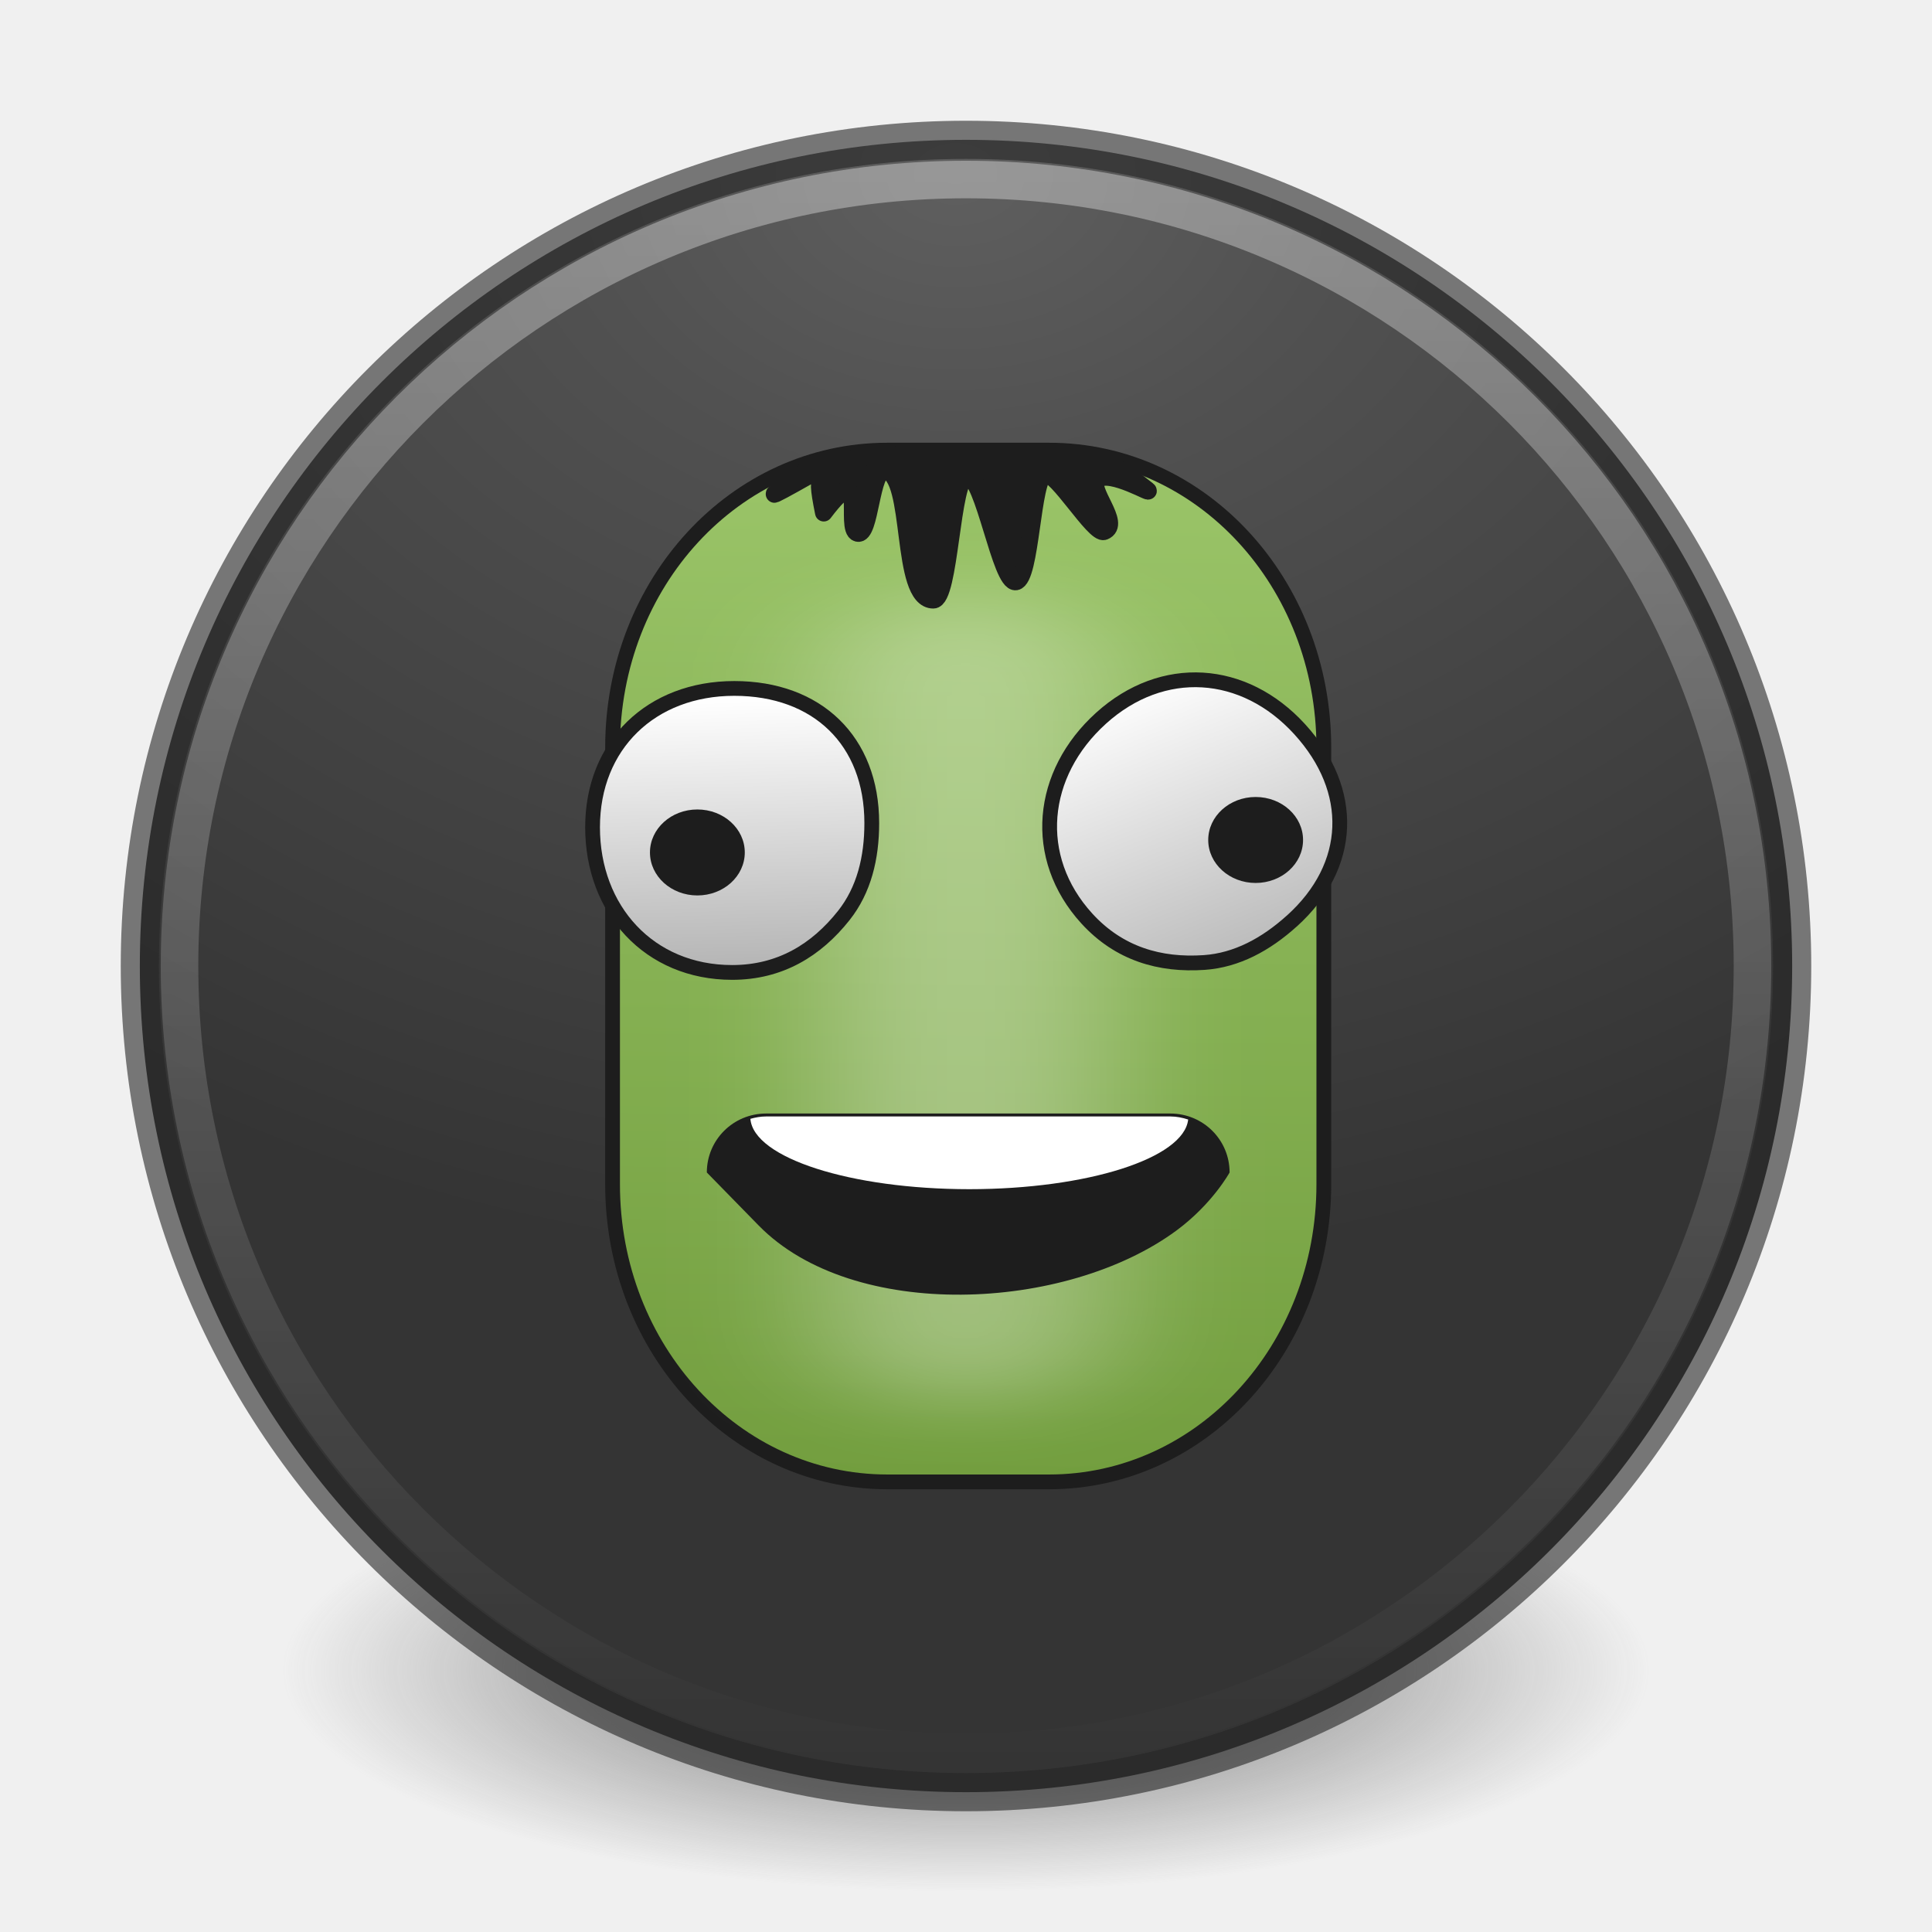
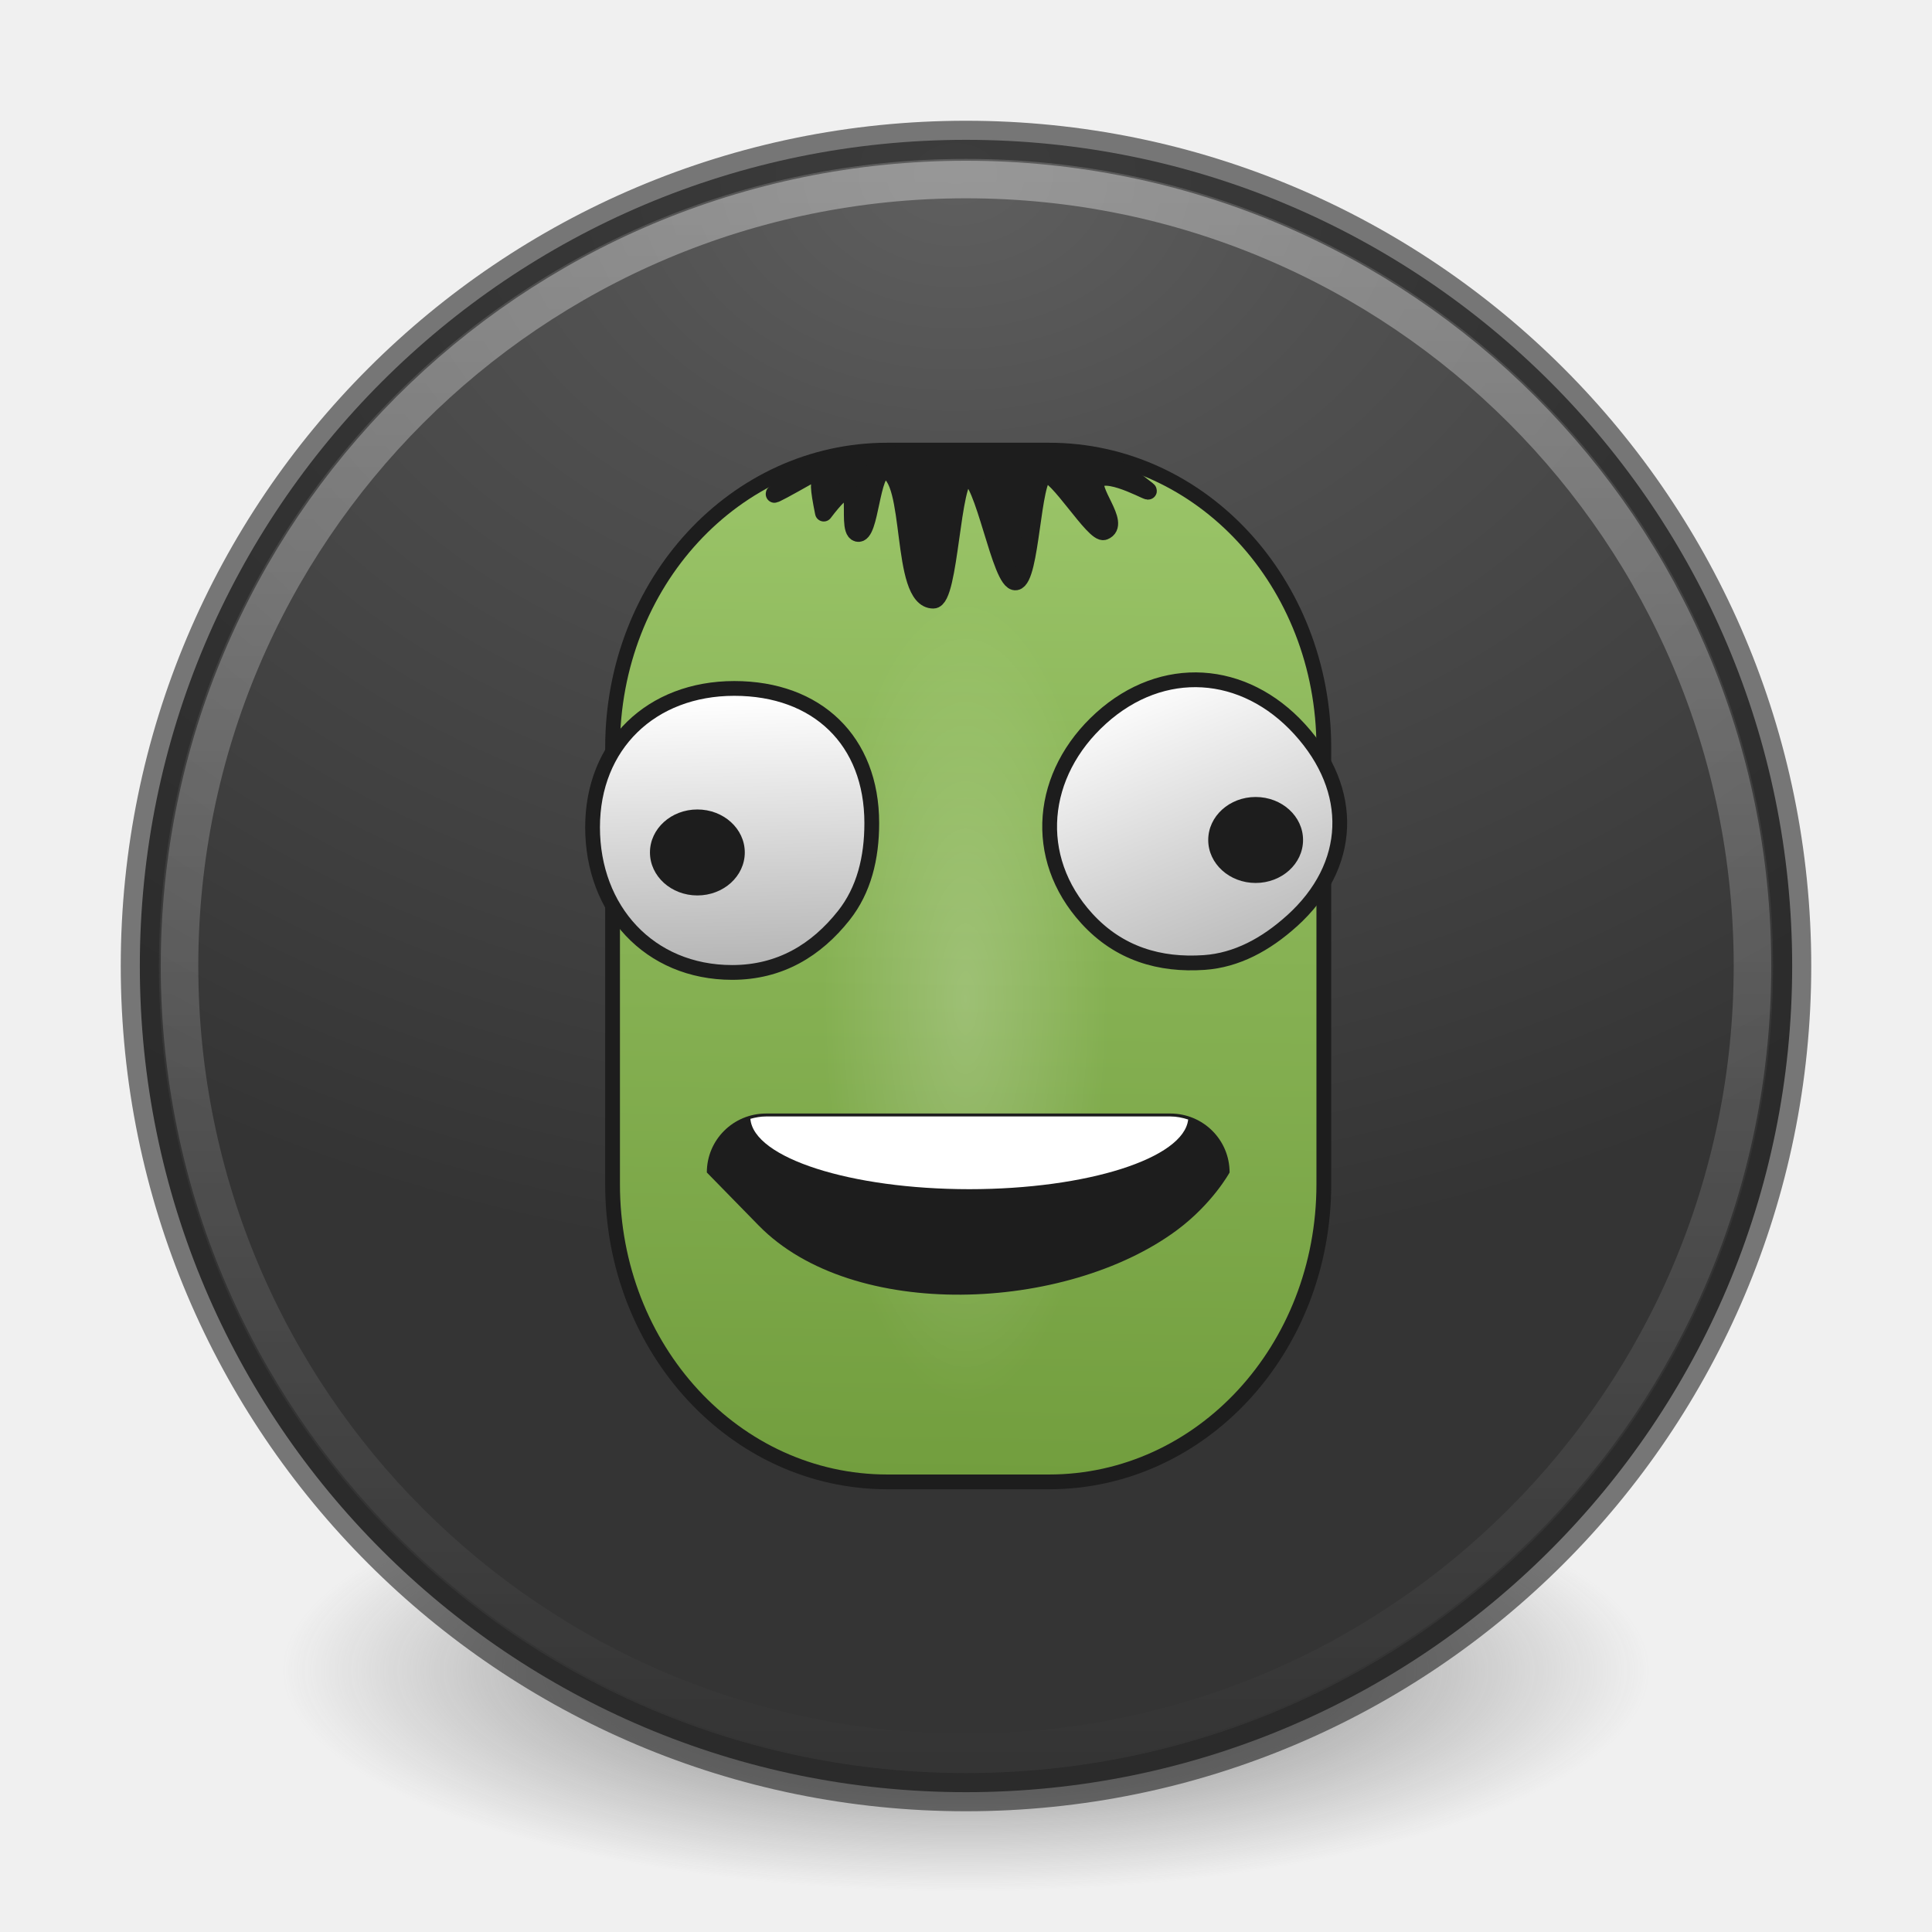
<svg xmlns="http://www.w3.org/2000/svg" xmlns:xlink="http://www.w3.org/1999/xlink" version="1.1" width="48" height="48" id="svg4951">
  <defs id="defs4953">
+     <linearGradient id="linearGradient4496">
+       <stop style="stop-color:#ffffff;stop-opacity:1;" offset="0" id="stop4498" />
+       <stop style="stop-color:#ffffff;stop-opacity:0;" offset="1" id="stop4500" />
+     </linearGradient>
    <linearGradient id="linearGradient4515">
      <stop style="stop-color:#ffffff;stop-opacity:1;" offset="0" id="stop4517" />
      <stop style="stop-color:#b3b3b3;stop-opacity:1" offset="1" id="stop4519" />
    </linearGradient>
    <linearGradient id="linearGradient4433">
      <stop style="stop-color:#9ac468;stop-opacity:1;" offset="0" id="stop4435" />
      <stop style="stop-color:#729e3e;stop-opacity:1" offset="1" id="stop4437" />
    </linearGradient>
    <linearGradient id="linearGradient4411">
      <stop id="stop4413" offset="0" style="stop-color:#ffffff;stop-opacity:1" />
      <stop id="stop4415" offset="1" style="stop-color:#ffffff;stop-opacity:0" />
    </linearGradient>
    <linearGradient x1="38.851" y1="41.608" x2="34.131" y2="37.81" id="linearGradient4761" xlink:href="#linearGradient6455-7-3" gradientUnits="userSpaceOnUse" />
    <linearGradient id="linearGradient6455-7-3">
      <stop id="stop6457-5-1" style="stop-color:#fbac9b;stop-opacity:1" offset="0" />
      <stop id="stop6459-8-9" style="stop-color:#fcfafc;stop-opacity:1" offset="1" />
    </linearGradient>
    <linearGradient x1="38.851" y1="41.608" x2="34.131" y2="37.81" id="linearGradient4763" xlink:href="#linearGradient6413-0-0" gradientUnits="userSpaceOnUse" />
    <linearGradient id="linearGradient6413-0-0">
      <stop id="stop6415-1-7" style="stop-color:#feffff;stop-opacity:1" offset="0" />
      <stop id="stop6417-4-9" style="stop-color:#fe70ca;stop-opacity:1" offset="1" />
    </linearGradient>
    <radialGradient cx="36.491" cy="39.709" r="3.159" fx="36.491" fy="39.709" id="radialGradient4765" xlink:href="#linearGradient6303-33-0-2" gradientUnits="userSpaceOnUse" />
    <linearGradient id="linearGradient6303-33-0-2">
      <stop id="stop6305-1-0-2" style="stop-color:#ffffff;stop-opacity:1" offset="0" />
      <stop id="stop6307-5-0-6" style="stop-color:#ffffff;stop-opacity:0" offset="1" />
    </linearGradient>
    <radialGradient cx="36.491" cy="39.709" r="3.159" fx="36.491" fy="39.709" id="radialGradient4767" xlink:href="#linearGradient6303-3-2-1" gradientUnits="userSpaceOnUse" />
    <linearGradient id="linearGradient6303-3-2-1">
      <stop id="stop6305-3-0-9" style="stop-color:#ffffff;stop-opacity:1" offset="0" />
      <stop id="stop6307-1-0-1" style="stop-color:#ffffff;stop-opacity:0" offset="1" />
    </linearGradient>
    <radialGradient cx="36.491" cy="39.709" r="3.159" fx="36.491" fy="39.709" id="radialGradient4769" xlink:href="#linearGradient6303-4-8" gradientUnits="userSpaceOnUse" />
    <linearGradient id="linearGradient6303-4-8">
      <stop id="stop6305-33-3" style="stop-color:#ffffff;stop-opacity:1" offset="0" />
      <stop id="stop6307-9-3" style="stop-color:#ffffff;stop-opacity:0" offset="1" />
    </linearGradient>
    <radialGradient cx="32.373" cy="31.405" r="3.857" fx="32.373" fy="31.405" id="radialGradient4771" xlink:href="#linearGradient6088-6-1-0" gradientUnits="userSpaceOnUse" gradientTransform="matrix(2.066496,0,0,2.066496,-34.52522,-33.49338)" />
    <linearGradient id="linearGradient6088-6-1-0">
      <stop id="stop6090-2-0-4" style="stop-color:#ff54d2;stop-opacity:0" offset="0" />
      <stop id="stop6257-4-6-1" style="stop-color:#ff54d2;stop-opacity:0" offset="0.324" />
      <stop id="stop6255-3-6-7" style="stop-color:#ff54d2;stop-opacity:0.252" offset="0.561" />
      <stop id="stop6092-9-6-8" style="stop-color:#ff54d2;stop-opacity:0.478" offset="1" />
    </linearGradient>
    <radialGradient cx="32.373" cy="31.405" r="3.857" fx="32.373" fy="31.405" id="radialGradient4773" xlink:href="#linearGradient6191-8-3-4" gradientUnits="userSpaceOnUse" gradientTransform="matrix(2.06765,0.5540251,-0.5348486,1.996082,-17.76561,-49.21723)" />
    <linearGradient id="linearGradient6191-8-3-4">
      <stop id="stop6193-75-7-6" style="stop-color:#ffffff;stop-opacity:0" offset="0" />
      <stop id="stop6197-3-4-1" style="stop-color:#ffffff;stop-opacity:0" offset="0.405" />
      <stop id="stop6195-7-2-5" style="stop-color:#ffffff;stop-opacity:0.478" offset="1" />
    </linearGradient>
    <radialGradient cx="32.373" cy="31.405" r="3.857" fx="32.373" fy="31.405" id="radialGradient4775" xlink:href="#linearGradient6191-7-9-4" gradientUnits="userSpaceOnUse" gradientTransform="matrix(2.06765,0.5540251,-0.5348486,1.996082,-17.76561,-49.21723)" />
    <linearGradient id="linearGradient6191-7-9-4">
      <stop id="stop6193-7-3-6" style="stop-color:#ffffff;stop-opacity:0" offset="0" />
      <stop id="stop6197-2-2-0" style="stop-color:#ffffff;stop-opacity:0" offset="0.405" />
      <stop id="stop6195-2-1-9" style="stop-color:#ffffff;stop-opacity:0.478" offset="1" />
    </linearGradient>
    <radialGradient cx="32.373" cy="31.405" r="3.857" fx="32.373" fy="31.405" id="radialGradient4777" xlink:href="#linearGradient6191-9-9" gradientUnits="userSpaceOnUse" gradientTransform="matrix(2.06765,0.5540251,-0.5348486,1.996082,-17.76561,-49.21723)" />
    <linearGradient id="linearGradient6191-9-9">
      <stop id="stop6193-8-1" style="stop-color:#ffffff;stop-opacity:0" offset="0" />
      <stop id="stop6197-8-8" style="stop-color:#ffffff;stop-opacity:0" offset="0.405" />
      <stop id="stop6195-9-3" style="stop-color:#ffffff;stop-opacity:0.478" offset="1" />
    </linearGradient>
    <linearGradient x1="68.313" y1="52.925" x2="68.313" y2="65.922" id="linearGradient4730" xlink:href="#linearGradient3990-3-1-7" gradientUnits="userSpaceOnUse" gradientTransform="matrix(0.115348,0,0,0.0865106,16.28139,17.44497)" />
    <linearGradient id="linearGradient3990-3-1-7">
      <stop id="stop3992-0-0-1" style="stop-color:#ffffff;stop-opacity:1" offset="0" />
      <stop id="stop3994-2-1-8" style="stop-color:#ffffff;stop-opacity:0" offset="1" />
    </linearGradient>
    <linearGradient x1="92.696" y1="16.555" x2="92.696" y2="48.984" id="linearGradient4779" xlink:href="#linearGradient4316-4-6-6-4" gradientUnits="userSpaceOnUse" />
    <linearGradient id="linearGradient4316-4-6-6-4">
      <stop id="stop4318-4-4-6-5" style="stop-color:#ffffff;stop-opacity:1" offset="0" />
      <stop id="stop4320-2-2-6-59" style="stop-color:#ffffff;stop-opacity:0.235" offset="0.338" />
      <stop id="stop4322-4-5-5-0" style="stop-color:#ffffff;stop-opacity:0.157" offset="0.62" />
      <stop id="stop4324-4-1-5-5" style="stop-color:#ffffff;stop-opacity:0.392" offset="1" />
    </linearGradient>
    <radialGradient cx="32.373" cy="31.405" r="3.857" fx="32.373" fy="31.405" id="radialGradient4781" xlink:href="#linearGradient6088-74-4" gradientUnits="userSpaceOnUse" gradientTransform="matrix(2.066496,0,0,2.066496,-34.52522,-33.49338)" />
    <linearGradient id="linearGradient6088-74-4">
      <stop id="stop6090-5-66" style="stop-color:#ff54d2;stop-opacity:0" offset="0" />
      <stop id="stop6257-5-4" style="stop-color:#f62b68;stop-opacity:1" offset="0.324" />
      <stop id="stop6255-6-7" style="stop-color:#ff0105;stop-opacity:1" offset="0.561" />
      <stop id="stop6092-0-22" style="stop-color:#ff54d2;stop-opacity:0.478" offset="1" />
    </linearGradient>
    <linearGradient x1="92.696" y1="16.555" x2="92.696" y2="48.984" id="linearGradient4783" xlink:href="#linearGradient4316-4-0-7" gradientUnits="userSpaceOnUse" />
    <linearGradient id="linearGradient4316-4-0-7">
      <stop id="stop4318-4-5-3" style="stop-color:#ffffff;stop-opacity:1" offset="0" />
      <stop id="stop4320-2-9-4" style="stop-color:#ffffff;stop-opacity:0.235" offset="0.338" />
      <stop id="stop4322-4-1-3" style="stop-color:#ffffff;stop-opacity:0.157" offset="0.62" />
      <stop id="stop4324-4-8-66" style="stop-color:#ffffff;stop-opacity:0.392" offset="1" />
    </linearGradient>
    <radialGradient cx="95.838" cy="95.388" r="9.498" fx="95.838" fy="95.388" id="radialGradient4738" xlink:href="#linearGradient4278-3-5" gradientUnits="userSpaceOnUse" gradientTransform="matrix(0.4050452,-6.0397343e-8,5.6748136e-8,0.3805688,-14.88168,-12.45115)" />
    <linearGradient id="linearGradient4278-3-5">
      <stop id="stop4280-6-90" style="stop-color:#000000;stop-opacity:0" offset="0" />
      <stop id="stop4286-1-9" style="stop-color:#000000;stop-opacity:0" offset="0.5" />
      <stop id="stop4282-24-4" style="stop-color:#000000;stop-opacity:1" offset="1" />
    </linearGradient>
    <radialGradient cx="23.896" cy="3.99" r="20.397" id="radialGradient4741" xlink:href="#linearGradient2867-449-88-871-390-598-476-591-434-148-57-177-691-4-22" gradientUnits="userSpaceOnUse" gradientTransform="matrix(0,0.4103878,-0.5417072,0,26.16143,10.43124)" />
    <linearGradient id="linearGradient2867-449-88-871-390-598-476-591-434-148-57-177-691-4-22">
      <stop id="stop7191-4-6" style="stop-color:#612f91;stop-opacity:1" offset="0" />
      <stop id="stop7197-2-8" style="stop-color:#1a4aa2;stop-opacity:1" offset="1" />
    </linearGradient>
    <linearGradient x1="7.078" y1="3.082" x2="7.078" y2="45.369" id="linearGradient4743" xlink:href="#linearGradient3087-408-5-3" gradientUnits="userSpaceOnUse" gradientTransform="matrix(0.1719517,0,0,0.1719509,19.87316,19.87306)" />
    <linearGradient x1="7.078" y1="3.082" x2="7.078" y2="45.369" id="linearGradient3087-408-5-3" gradientUnits="userSpaceOnUse" gradientTransform="matrix(0.2211072,0,0,0.2211073,6.693426,6.693263)">
      <stop id="stop7201-5-71" style="stop-color:#170418;stop-opacity:1" offset="0" />
      <stop id="stop7203-2-8" style="stop-color:#50386b;stop-opacity:1" offset="1" />
    </linearGradient>
    <radialGradient cx="32" cy="21.239" r="10.498" fx="32" fy="21.239" id="radialGradient4748" xlink:href="#linearGradient6042-1-7" gradientUnits="userSpaceOnUse" gradientTransform="matrix(0,1.437051,-3.310316,0,94.30873,-29.6732)" />
    <linearGradient id="linearGradient6042-1-7">
      <stop id="stop6044-9-6" style="stop-color:#07132d;stop-opacity:1" offset="0" />
      <stop id="stop6046-9-5" style="stop-color:#425479;stop-opacity:1" offset="1" />
    </linearGradient>
    <radialGradient cx="91.35" cy="16.448" r="15.639" fx="91.35" fy="16.448" id="radialGradient4785" xlink:href="#linearGradient4507-6-5" gradientUnits="userSpaceOnUse" gradientTransform="matrix(0,1.9804,-1.9804,0,123.9231,-164.4618)" />
    <linearGradient id="linearGradient4507-6-5">
      <stop id="stop4509-3-8" style="stop-color:#2d3955;stop-opacity:1" offset="0" />
      <stop id="stop5959-4-45" style="stop-color:#2b3853;stop-opacity:1" offset="0.725" />
      <stop id="stop5961-1-7" style="stop-color:#192640;stop-opacity:1" offset="0.75" />
      <stop id="stop4511-1-0" style="stop-color:#08142e;stop-opacity:1" offset="1" />
    </linearGradient>
    <linearGradient x1="92.696" y1="16.555" x2="92.696" y2="48.984" id="linearGradient4787" xlink:href="#linearGradient4316-5-3" gradientUnits="userSpaceOnUse" />
    <linearGradient id="linearGradient4316-5-3">
      <stop id="stop4318-1-6" style="stop-color:#ffffff;stop-opacity:1" offset="0" />
      <stop id="stop4320-9-8" style="stop-color:#ffffff;stop-opacity:0.235" offset="0.338" />
      <stop id="stop4322-42-31" style="stop-color:#ffffff;stop-opacity:0.157" offset="0.62" />
      <stop id="stop4324-9-9" style="stop-color:#ffffff;stop-opacity:0.392" offset="1" />
    </linearGradient>
    <linearGradient x1="91.566" y1="16.543" x2="91.566" y2="48.631" id="linearGradient4789" xlink:href="#linearGradient4220-7-2" gradientUnits="userSpaceOnUse" />
    <linearGradient id="linearGradient4220-7-2">
      <stop id="stop4222-7-5" style="stop-color:#7a8498;stop-opacity:1" offset="0" />
      <stop id="stop4224-0-5" style="stop-color:#34405c;stop-opacity:1" offset="1" />
    </linearGradient>
    <linearGradient x1="51.2" y1="8.114" x2="51.2" y2="56.115" id="linearGradient4756" xlink:href="#linearGradient4164-9" gradientUnits="userSpaceOnUse" gradientTransform="matrix(0.6666598,0,0,0.6666567,-10.20933,2.667225)" />
    <linearGradient id="linearGradient4164-9">
      <stop id="stop4166-3" style="stop-color:#b6b6b6;stop-opacity:1" offset="0" />
      <stop id="stop4216-6" style="stop-color:#a4a4a4;stop-opacity:1" offset="0.331" />
      <stop id="stop4168-0" style="stop-color:#c5c5c5;stop-opacity:1" offset="1" />
    </linearGradient>
    <linearGradient x1="71.204" y1="15.369" x2="71.204" y2="40.496" id="linearGradient3177" xlink:href="#linearGradient4806-2" gradientUnits="userSpaceOnUse" gradientTransform="matrix(1.616981,0,0,1.616981,-92.70737,-21.06024)" />
    <linearGradient id="linearGradient4806-2">
      <stop id="stop4808-4" style="stop-color:#ffffff;stop-opacity:1" offset="0" />
      <stop id="stop4810-0" style="stop-color:#ffffff;stop-opacity:0.235" offset="0.424" />
      <stop id="stop4812-8" style="stop-color:#ffffff;stop-opacity:0.157" offset="0.821" />
      <stop id="stop4814-0" style="stop-color:#ffffff;stop-opacity:0.392" offset="1" />
    </linearGradient>
    <radialGradient cx="23.896" cy="3.99" r="20.397" fx="23.896" fy="3.99" id="radialGradient4201" xlink:href="#radialGradient3093-0-3-6-6" gradientUnits="userSpaceOnUse" gradientTransform="matrix(0,2.888522,-3.812798,0,39.21344,-65.9495)" />
    <radialGradient cx="23.896" cy="3.99" r="20.397" id="radialGradient3093-0-3-6-6" gradientUnits="userSpaceOnUse" gradientTransform="matrix(0,1.231648,-1.625754,0,18.48697,-28.72198)">
      <stop id="stop3244-9-33-7-0-9" style="stop-color:#ffffff;stop-opacity:1" offset="0" />
      <stop id="stop3246-3-5-0-8-5" style="stop-color:#dddddd;stop-opacity:1" offset="0.262" />
      <stop id="stop3248-1-7-8-8-1" style="stop-color:#abacae;stop-opacity:1" offset="0.661" />
      <stop id="stop3250-9-3-0-5-1" style="stop-color:#89898b;stop-opacity:1" offset="1" />
    </radialGradient>
    <linearGradient id="linearGradient3820-7-2-1">
      <stop id="stop3822-2-6-3" style="stop-color:#3d3d3d;stop-opacity:1" offset="0" />
      <stop id="stop3864-8-7-7" style="stop-color:#686868;stop-opacity:0.498" offset="0.5" />
      <stop id="stop3824-1-2-5" style="stop-color:#686868;stop-opacity:0" offset="1" />
    </linearGradient>
    <radialGradient cx="99.157" cy="186.171" r="62.769" fx="99.157" fy="186.171" id="radialGradient4949" xlink:href="#linearGradient3820-7-2-1" gradientUnits="userSpaceOnUse" gradientTransform="matrix(0.2708338,0,0,0.08762273,-2.85507,25.18723)" />
    <linearGradient id="linearGradient8838">
      <stop offset="0" style="stop-color:#000000;stop-opacity:1" id="stop8840" />
      <stop offset="1" style="stop-color:#000000;stop-opacity:0" id="stop8842" />
    </linearGradient>
    <linearGradient id="linearGradient4422">
      <stop id="stop4424" style="stop-color:#e4e4e4;stop-opacity:1;" offset="0" />
      <stop id="stop4426" style="stop-color:#d2d2d3;stop-opacity:1;" offset="0.372" />
      <stop id="stop4428" style="stop-color:#ababac;stop-opacity:1;" offset="0.81" />
      <stop id="stop4430" style="stop-color:#888889;stop-opacity:1;" offset="1" />
    </linearGradient>
    <linearGradient id="linearGradient5873">
      <stop style="stop-color:#8b8b8b;stop-opacity:1;" offset="0" id="stop5875" />
      <stop style="stop-color:#c0c0c0;stop-opacity:1;" offset="1" id="stop5877" />
    </linearGradient>
    <linearGradient id="linearGradient3162">
      <stop style="stop-color:#f9f9f9;stop-opacity:1;" offset="0" id="stop3164" />
      <stop style="stop-color:#d4d4d4;stop-opacity:1" offset="1" id="stop3166" />
    </linearGradient>
    <linearGradient id="linearGradient4436">
      <stop style="stop-color:#efefef;stop-opacity:1;" offset="0" id="stop4438" />
      <stop style="stop-color:#ffffff;stop-opacity:1;" offset="1" id="stop4440" />
    </linearGradient>
    <linearGradient id="linearGradient4965">
      <stop id="stop4967" offset="0" style="stop-color:#000000;stop-opacity:1;" />
      <stop id="stop4969" offset="1" style="stop-color:#000000;stop-opacity:0" />
    </linearGradient>
    <linearGradient xlink:href="#linearGradient4644-104-3-3-6-2-3-4" id="linearGradient10060" gradientUnits="userSpaceOnUse" gradientTransform="matrix(1.333333,0,0,1.105263,-8.000001,-2.526316)" x1="24.25" y1="29.5" x2="24.25" y2="18.455" />
    <linearGradient id="linearGradient4644-104-3-3-6-2-3-4">
      <stop offset="0" style="stop-color:#ff4035;stop-opacity:1;" id="stop5237-6-5-1-7-5-2" />
      <stop offset="1" style="stop-color:#dc311a;stop-opacity:1;" id="stop5239-4-6-4-8-4-8" />
    </linearGradient>
    <radialGradient xlink:href="#linearGradient3820-7-2-1" id="radialGradient3302" gradientUnits="userSpaceOnUse" gradientTransform="matrix(0.2708338,0,0,0.08762273,-2.85507,25.18723)" cx="99.157" cy="186.171" fx="99.157" fy="186.171" r="62.769" />
    <radialGradient xlink:href="#linearGradient4422" id="radialGradient3392" gradientUnits="userSpaceOnUse" gradientTransform="matrix(0,2.498835,-2.643469,-6.8014435e-8,104.0995,-11.24882)" cx="5.322" cy="8.45" fx="5.322" fy="8.45" r="20" />
    <linearGradient xlink:href="#linearGradient5873" id="linearGradient3394" gradientUnits="userSpaceOnUse" gradientTransform="translate(57.76271,0.9316457)" x1="23.75" y1="44.25" x2="24" y2="1.117" />
    <radialGradient xlink:href="#linearGradient3162" id="radialGradient3396" gradientUnits="userSpaceOnUse" gradientTransform="matrix(9.7678889e-8,2,-2.733333,1.3349447e-7,67.82222,-34.33334)" cx="25" cy="15.667" fx="25" fy="15.667" r="10" />
    <linearGradient xlink:href="#linearGradient4436" id="linearGradient3398" gradientUnits="userSpaceOnUse" x1="24.777" y1="24.616" x2="24.777" y2="31.493" />
    <linearGradient xlink:href="#linearGradient4965" id="linearGradient3400" gradientUnits="userSpaceOnUse" x1="24.777" y1="18.226" x2="24.777" y2="22.311" />
    <linearGradient xlink:href="#linearGradient4644-104-3-3-6-2-3-4" id="linearGradient3402" gradientUnits="userSpaceOnUse" gradientTransform="matrix(1.333333,0,0,1.105263,49.76271,-1.59467)" x1="24.25" y1="29.5" x2="24.25" y2="18.455" />
    <linearGradient id="linearGradient3765">
      <stop style="stop-color:#ffffff;stop-opacity:1;" offset="0" id="stop3767" />
      <stop style="stop-color:#e4e4e4;stop-opacity:1;" offset="1" id="stop3769" />
    </linearGradient>
    <linearGradient id="linearGradient3775">
      <stop style="stop-color:#ffffff;stop-opacity:0.588;" offset="0" id="stop3777" />
      <stop style="stop-color:#ffffff;stop-opacity:1;" offset="1" id="stop3779" />
    </linearGradient>
    <linearGradient id="linearGradient3772-6">
      <stop id="stop3774-6" style="stop-color:#b4b4b4;stop-opacity:1" offset="0" />
      <stop id="stop3776-4" style="stop-color:#969696;stop-opacity:1" offset="1" />
    </linearGradient>
    <linearGradient xlink:href="#linearGradient3768-2" id="linearGradient3963" gradientUnits="userSpaceOnUse" x1="20.118" y1="-202.21" x2="461.992" y2="-202.21" />
    <linearGradient id="linearGradient3768-2">
      <stop style="stop-color:#5587a3;stop-opacity:1;" offset="0" id="stop3770-4" />
      <stop style="stop-color:#457d8f;stop-opacity:1;" offset="1" id="stop3772-8" />
    </linearGradient>
    <linearGradient xlink:href="#linearGradient3768-2" id="linearGradient3954" gradientUnits="userSpaceOnUse" x1="20.118" y1="-202.21" x2="32.587" y2="-123.509" />
    <linearGradient id="linearGradient3180">
      <stop style="stop-color:#5587a3;stop-opacity:1;" offset="0" id="stop3182" />
      <stop style="stop-color:#457d8f;stop-opacity:1;" offset="1" id="stop3184" />
    </linearGradient>
    <linearGradient xlink:href="#linearGradient3768-2" id="linearGradient3956" gradientUnits="userSpaceOnUse" x1="20.118" y1="-202.21" x2="32.587" y2="-123.509" />
    <linearGradient id="linearGradient3187">
      <stop style="stop-color:#5587a3;stop-opacity:1;" offset="0" id="stop3189" />
      <stop style="stop-color:#457d8f;stop-opacity:1;" offset="1" id="stop3191" />
    </linearGradient>
    <linearGradient xlink:href="#linearGradient3768-2" id="linearGradient3958" gradientUnits="userSpaceOnUse" x1="20.118" y1="-202.21" x2="32.587" y2="-123.509" />
    <linearGradient id="linearGradient3194">
      <stop style="stop-color:#5587a3;stop-opacity:1;" offset="0" id="stop3196" />
      <stop style="stop-color:#457d8f;stop-opacity:1;" offset="1" id="stop3198" />
    </linearGradient>
    <linearGradient xlink:href="#linearGradient3768-2" id="linearGradient3961" gradientUnits="userSpaceOnUse" x1="20.118" y1="-202.21" x2="32.587" y2="-123.509" />
    <linearGradient id="linearGradient3201">
      <stop style="stop-color:#5587a3;stop-opacity:1;" offset="0" id="stop3203" />
      <stop style="stop-color:#457d8f;stop-opacity:1;" offset="1" id="stop3205" />
    </linearGradient>
    <linearGradient xlink:href="#linearGradient3800-7-2" id="linearGradient3973" gradientUnits="userSpaceOnUse" spreadMethod="pad" x1="457.974" y1="-51.711" x2="442.495" y2="-202.21" />
    <linearGradient id="linearGradient3800-7-2">
      <stop style="stop-color:#5ca2b8;stop-opacity:1;" offset="0" id="stop3802-4-8" />
      <stop style="stop-color:#5ca2b8;stop-opacity:1;" offset="1" id="stop3804-0-6" />
    </linearGradient>
    <linearGradient xlink:href="#linearGradient3800-7-2" id="linearGradient3965" gradientUnits="userSpaceOnUse" gradientTransform="translate(-3.633356,-1.817516)" spreadMethod="pad" x1="396.35" y1="-224.899" x2="378.807" y2="-368.205" />
    <linearGradient id="linearGradient3212">
      <stop style="stop-color:#5ca2b8;stop-opacity:1;" offset="0" id="stop3214" />
      <stop style="stop-color:#5ca2b8;stop-opacity:1;" offset="1" id="stop3216" />
    </linearGradient>
    <linearGradient xlink:href="#linearGradient3800-7-2" id="linearGradient3967" gradientUnits="userSpaceOnUse" gradientTransform="translate(-3.633356,-1.817516)" spreadMethod="pad" x1="450.108" y1="-143.304" x2="433.412" y2="-242.455" />
    <linearGradient id="linearGradient3219">
      <stop style="stop-color:#5ca2b8;stop-opacity:1;" offset="0" id="stop3221" />
      <stop style="stop-color:#5ca2b8;stop-opacity:1;" offset="1" id="stop3223" />
    </linearGradient>
    <linearGradient xlink:href="#linearGradient3800-7-2" id="linearGradient3969" gradientUnits="userSpaceOnUse" gradientTransform="translate(-3.633356,-1.817516)" spreadMethod="pad" x1="489.506" y1="-113.46" x2="442.495" y2="-202.21" />
    <linearGradient id="linearGradient3226">
      <stop style="stop-color:#5ca2b8;stop-opacity:1;" offset="0" id="stop3228" />
      <stop style="stop-color:#5ca2b8;stop-opacity:1;" offset="1" id="stop3230" />
    </linearGradient>
    <linearGradient xlink:href="#linearGradient3800-7-2" id="linearGradient3971" gradientUnits="userSpaceOnUse" gradientTransform="translate(-3.633356,-1.817516)" spreadMethod="pad" x1="446.692" y1="-139.795" x2="425.416" y2="-267.901" />
    <linearGradient id="linearGradient3233">
      <stop style="stop-color:#5ca2b8;stop-opacity:1;" offset="0" id="stop3235" />
      <stop style="stop-color:#5ca2b8;stop-opacity:1;" offset="1" id="stop3237" />
    </linearGradient>
    <radialGradient xlink:href="#linearGradient3765" id="radialGradient3280" gradientUnits="userSpaceOnUse" gradientTransform="matrix(-1.792248,4.7450628e-8,-3.529013e-8,-1.332937,41.58142,-41.24831)" cx="14.892" cy="-17.681" fx="14.892" fy="-17.681" r="25.571" />
    <linearGradient xlink:href="#linearGradient3775" id="linearGradient3282" gradientUnits="userSpaceOnUse" x1="15.124" y1="-18.801" x2="15.124" y2="32.568" />
    <linearGradient xlink:href="#linearGradient3772-6" id="linearGradient3293" gradientUnits="userSpaceOnUse" gradientTransform="matrix(1.410256,0,0,1.410256,1.405041,-4.539906)" x1="27.096" y1="10.881" x2="27.096" y2="39.151" />
    <linearGradient xlink:href="#linearGradient3768-2" id="linearGradient4084" gradientUnits="userSpaceOnUse" x1="20.118" y1="-202.21" x2="461.992" y2="-202.21" />
    <linearGradient xlink:href="#linearGradient3800-7-2" id="linearGradient4086" gradientUnits="userSpaceOnUse" spreadMethod="pad" x1="457.974" y1="-51.711" x2="442.495" y2="-202.21" />
    <linearGradient xlink:href="#linearGradient3768-2" id="linearGradient4130" gradientUnits="userSpaceOnUse" x1="20.118" y1="-202.21" x2="32.587" y2="-123.509" />
    <linearGradient xlink:href="#linearGradient3768-2" id="linearGradient4132" gradientUnits="userSpaceOnUse" x1="20.118" y1="-202.21" x2="32.587" y2="-123.509" />
    <linearGradient xlink:href="#linearGradient3768-2" id="linearGradient4134" gradientUnits="userSpaceOnUse" x1="20.118" y1="-202.21" x2="32.587" y2="-123.509" />
    <linearGradient xlink:href="#linearGradient3768-2" id="linearGradient4136" gradientUnits="userSpaceOnUse" x1="20.118" y1="-202.21" x2="32.587" y2="-123.509" />
    <linearGradient xlink:href="#linearGradient3768-2" id="linearGradient4138" gradientUnits="userSpaceOnUse" x1="20.118" y1="-202.21" x2="461.992" y2="-202.21" />
    <linearGradient xlink:href="#linearGradient3800-7-2" id="linearGradient4140" gradientUnits="userSpaceOnUse" gradientTransform="translate(-3.633356,-1.817516)" spreadMethod="pad" x1="396.35" y1="-224.899" x2="378.807" y2="-368.205" />
    <linearGradient xlink:href="#linearGradient3800-7-2" id="linearGradient4142" gradientUnits="userSpaceOnUse" gradientTransform="translate(-3.633356,-1.817516)" spreadMethod="pad" x1="450.108" y1="-143.304" x2="433.412" y2="-242.455" />
    <linearGradient xlink:href="#linearGradient3800-7-2" id="linearGradient4144" gradientUnits="userSpaceOnUse" gradientTransform="translate(-3.633356,-1.817516)" spreadMethod="pad" x1="489.506" y1="-113.46" x2="442.495" y2="-202.21" />
    <linearGradient xlink:href="#linearGradient3800-7-2" id="linearGradient4146" gradientUnits="userSpaceOnUse" gradientTransform="translate(-3.633356,-1.817516)" spreadMethod="pad" x1="446.692" y1="-139.795" x2="425.416" y2="-267.901" />
    <linearGradient xlink:href="#linearGradient3800-7-2" id="linearGradient4148" gradientUnits="userSpaceOnUse" spreadMethod="pad" x1="457.974" y1="-51.711" x2="442.495" y2="-202.21" />
    <radialGradient xlink:href="#linearGradient3820-7-2-1-6" id="radialGradient3955" gradientUnits="userSpaceOnUse" gradientTransform="matrix(0.2708338,0,0,0.08762273,-62.98594,28.69932)" cx="99.157" cy="186.171" fx="99.157" fy="186.171" r="62.769" />
    <linearGradient id="linearGradient3820-7-2-1-6">
      <stop id="stop3822-2-6-3-7" style="stop-color:#3d3d3d;stop-opacity:1" offset="0" />
      <stop id="stop3864-8-7-7-1" style="stop-color:#686868;stop-opacity:0.498" offset="0.5" />
      <stop id="stop3824-1-2-5-5" style="stop-color:#686868;stop-opacity:0" offset="1" />
    </linearGradient>
    <radialGradient xlink:href="#linearGradient2867-449-88-871-390-598-476-591-434-148-57-177-8-3-3-6-4-8-8-8-5" id="radialGradient3957" gradientUnits="userSpaceOnUse" gradientTransform="matrix(-1.792248,4.7450628e-8,-3.529013e-8,-1.332937,41.58142,-41.24831)" cx="14.892" cy="-17.681" fx="14.892" fy="-17.681" r="25.571" />
    <linearGradient id="linearGradient2867-449-88-871-390-598-476-591-434-148-57-177-8-3-3-6-4-8-8-8-5">
      <stop id="stop3750-1-0-7-6-6-1-3-9-3" style="stop-color:#5f5f5f;stop-opacity:1;" offset="0" />
      <stop id="stop3752-3-7-4-0-32-8-923-0-7" style="stop-color:#515151;stop-opacity:1;" offset="0.262" />
      <stop id="stop3754-1-8-5-2-7-6-7-1-9" style="stop-color:#404040;stop-opacity:1;" offset="0.705" />
      <stop id="stop3756-1-6-2-6-6-1-96-6-0" style="stop-color:#343434;stop-opacity:1;" offset="1" />
    </linearGradient>
    <linearGradient xlink:href="#linearGradient3775-8" id="linearGradient3282-2" gradientUnits="userSpaceOnUse" x1="15.124" y1="-18.801" x2="15.124" y2="32.568" />
    <linearGradient id="linearGradient3775-8">
      <stop style="stop-color:#ffffff;stop-opacity:0.588;" offset="0" id="stop3777-3" />
      <stop style="stop-color:#ffffff;stop-opacity:1;" offset="1" id="stop3779-1" />
    </linearGradient>
    <radialGradient xlink:href="#linearGradient4234" id="radialGradient4178" gradientUnits="userSpaceOnUse" gradientTransform="matrix(-7.5339981e-8,1.108671,-1.60232,-1.0888603e-7,-2.958827,-10.29726)" cx="31.841" cy="20.007" fx="31.841" fy="20.007" r="5.993" />
    <linearGradient id="linearGradient4234">
      <stop offset="0" style="stop-color:#8badea;stop-opacity:1" id="stop4236" />
      <stop offset="0.262" style="stop-color:#6396cd;stop-opacity:1" id="stop4238" />
      <stop offset="0.661" style="stop-color:#3b7caf;stop-opacity:1" id="stop4240" />
      <stop offset="1" style="stop-color:#194c70;stop-opacity:1" id="stop4242" />
    </linearGradient>
    <linearGradient xlink:href="#linearGradient4252" id="linearGradient4180" gradientUnits="userSpaceOnUse" gradientTransform="matrix(0.5782567,0,0,0.5693636,-53.42815,13.38376)" x1="29.329" y1="29.778" x2="29.329" y2="20.042" />
    <linearGradient id="linearGradient4252">
      <stop offset="0" style="stop-color:#1f4b6a;stop-opacity:1" id="stop4254" />
      <stop offset="1" style="stop-color:#4083c2;stop-opacity:1" id="stop4256" />
    </linearGradient>
    <linearGradient xlink:href="#linearGradient4368" id="linearGradient4175" gradientUnits="userSpaceOnUse" gradientTransform="matrix(0.4511576,0,0,0.4500482,-109.647,12.92475)" x1="166.494" y1="28.058" x2="166.494" y2="37.642" />
    <linearGradient id="linearGradient4368">
      <stop style="stop-color:#ffffff;stop-opacity:1;" offset="0" id="stop4370" />
      <stop style="stop-color:#ffffff;stop-opacity:0;" offset="1" id="stop4372" />
    </linearGradient>
    <linearGradient y2="37.642" x2="166.494" y1="28.058" x1="166.494" gradientTransform="matrix(0.4511576,0,0,0.4500482,-109.647,12.92475)" gradientUnits="userSpaceOnUse" id="linearGradient4267" xlink:href="#linearGradient4368" />
    <linearGradient xlink:href="#linearGradient4252" id="linearGradient4410" gradientUnits="userSpaceOnUse" gradientTransform="matrix(0.5782567,0,0,0.5693636,-53.42815,13.38376)" x1="29.329" y1="29.778" x2="29.329" y2="20.042" />
    <linearGradient xlink:href="#linearGradient4368" id="linearGradient4413" gradientUnits="userSpaceOnUse" gradientTransform="matrix(0.4511576,0,0,0.4500482,0.03004,8.467391)" x1="166.494" y1="28.058" x2="166.494" y2="37.642" />
    <radialGradient xlink:href="#linearGradient4234" id="radialGradient4416" gradientUnits="userSpaceOnUse" gradientTransform="matrix(-7.5339981e-8,1.108671,-1.60232,-1.0888603e-7,106.7182,-14.75462)" cx="31.841" cy="20.007" fx="31.841" fy="20.007" r="5.993" />
    <linearGradient xlink:href="#linearGradient4252" id="linearGradient4418" gradientUnits="userSpaceOnUse" gradientTransform="matrix(0.5782567,0,0,0.5693636,56.2489,8.926401)" x1="29.329" y1="29.778" x2="29.329" y2="20.042" />
    <radialGradient xlink:href="#linearGradient3820-7-2-1-6" id="radialGradient4431" gradientUnits="userSpaceOnUse" gradientTransform="matrix(0.2708338,0,0,0.08762273,40.87583,32.56579)" cx="99.157" cy="186.171" fx="99.157" fy="186.171" r="62.769" />
    <radialGradient xlink:href="#linearGradient3765" id="radialGradient4446" gradientUnits="userSpaceOnUse" gradientTransform="matrix(-1.792248,4.7450628e-8,-3.529013e-8,-1.332937,41.58142,-41.24831)" cx="14.892" cy="-17.681" fx="14.892" fy="-17.681" r="25.571" />
    <radialGradient xlink:href="#linearGradient2867-449-88-871-390-598-476-591-434-148-57-177-8-3-3-6-4-8-8-8-5" id="radialGradient4448" gradientUnits="userSpaceOnUse" gradientTransform="matrix(-1.438655,3.8089076e-8,-2.8327727e-8,-1.069961,45.16851,-14.59575)" cx="14.892" cy="-17.681" fx="14.892" fy="-17.681" r="25.571" />
    <linearGradient xlink:href="#linearGradient4411" id="linearGradient4450" gradientUnits="userSpaceOnUse" x1="15.124" y1="-18.801" x2="15.124" y2="32.568" gradientTransform="matrix(0.7641771,0,0,0.7641771,12.37679,18.77786)" />
    <linearGradient xlink:href="#linearGradient4433" id="linearGradient4439" x1="24.945" y1="11.608" x2="24.557" y2="36.716" gradientUnits="userSpaceOnUse" gradientTransform="translate(-0.1034659,0)" />
-     <filter style="color-interpolation-filters:sRGB" id="filter4507" x="-0.591" width="2.182" y="-0.102" height="1.204">
-       <feGaussianBlur stdDeviation="0.903" id="feGaussianBlur4509" />
-     </filter>
    <linearGradient xlink:href="#linearGradient4515" id="linearGradient4521" x1="18.005" y1="17.339" x2="18.203" y2="24.213" gradientUnits="userSpaceOnUse" />
    <linearGradient xlink:href="#linearGradient4515" id="linearGradient4529" x1="28.674" y1="16.77" x2="31.679" y2="24.338" gradientUnits="userSpaceOnUse" />
+     <radialGradient xlink:href="#linearGradient4496" id="radialGradient4502" cx="23.935" cy="24.981" fx="23.935" fy="24.981" r="1.833" gradientTransform="matrix(1,0,0,5.794118,0,-119.7625)" gradientUnits="userSpaceOnUse" />
  </defs>
-   <g id="g4531">
+   <g id="g4504">
    <path d="m 41,41.5 a 17,5.5 0 0 1 -34,0 17,5.5 0 1 1 34,0 z" id="path3818-0-5" style="fill:url(#radialGradient3302);fill-opacity:1;stroke:none" />
    <circle id="path2985-6" style="fill:url(#radialGradient4448);fill-opacity:1;stroke:none" cx="24" cy="24" r="20.526" />
-     <circle style="fill:none;stroke:#242424;stroke-width:0.948;stroke-miterlimit:4;stroke-dasharray:none;stroke-opacity:1;opacity:0.6" id="path3755-9" cx="24" cy="24" r="20.526" />
-     <circle id="path3773-9" style="fill:none;stroke:url(#linearGradient4450);stroke-width:0.933;stroke-miterlimit:4;stroke-dasharray:none;stroke-opacity:0.588;opacity:0.6" cx="24" cy="24" r="19.54" />
+     <circle style="opacity:0.6;fill:none;stroke:#242424;stroke-width:0.948;stroke-miterlimit:4;stroke-dasharray:none;stroke-opacity:1" id="path3755-9" cx="24" cy="24" r="20.526" />
+     <circle id="path3773-9" style="opacity:0.6;fill:none;stroke:url(#linearGradient4450);stroke-width:0.933;stroke-miterlimit:4;stroke-dasharray:none;stroke-opacity:0.588" cx="24" cy="24" r="19.54" />
    <path id="rect4344" d="m 22.047,11.183 4.015,0 c 3.783,0 6.828,3.297 6.828,7.393 l 0,10.848 c 0,4.096 -3.045,7.393 -6.828,7.393 l -4.015,0 c -3.783,0 -6.828,-3.297 -6.828,-7.393 l 0,-10.848 c 0,-4.096 3.045,-7.393 6.828,-7.393 z" style="opacity:1;fill:url(#linearGradient4439);fill-opacity:1;stroke:#1d1d1d;stroke-width:0.367;stroke-linecap:round;stroke-linejoin:round;stroke-miterlimit:4;stroke-dasharray:none;stroke-opacity:1" />
-     <rect transform="matrix(1.945552,0,0,0.9449177,-22.57818,1.214294)" ry="1.713" rx="3.022" y="14.361" x="22.102" height="21.24" width="3.666" id="rect4405" style="opacity:0.3;fill:#ffffff;fill-opacity:1;stroke:none;stroke-width:1;stroke-linecap:round;stroke-linejoin:round;stroke-miterlimit:4;stroke-dasharray:none;stroke-opacity:1;filter:url(#filter4507)" />
+     <rect transform="matrix(1.945552,0,0,0.9449177,-22.57818,1.214294)" ry="1.713" rx="3.022" y="14.361" x="22.102" height="21.24" width="3.666" id="rect4405" style="opacity:0.2;fill:url(#radialGradient4502);fill-opacity:1;stroke:none;stroke-width:1;stroke-linecap:round;stroke-linejoin:round;stroke-miterlimit:4;stroke-dasharray:none;stroke-opacity:1" />
    <path style="opacity:1;fill:#1d1d1d;fill-opacity:1;stroke:none;stroke-width:1;stroke-linecap:round;stroke-linejoin:round;stroke-miterlimit:4;stroke-dasharray:none;stroke-opacity:1" d="m 19.034,27.665 10.042,0 c 0.816,0 1.473,0.653 1.473,1.465 0,0 -0.425,0.78 -1.318,1.44 -2.745,2.027 -8.043,2.27 -10.383,-0.124 l -1.287,-1.316 c 0,-0.811 0.657,-1.465 1.473,-1.465 z" id="path4364" />
    <path id="path4357" d="m 19.033,27.738 c -0.136,0 -0.265,0.024 -0.39,0.059 a 5.446,1.797 0 0 0 5.44,1.748 5.446,1.797 0 0 0 5.437,-1.731 c -0.141,-0.045 -0.288,-0.076 -0.444,-0.076 l -10.044,0 z" style="opacity:1;fill:#ffffff;fill-opacity:1;stroke:none;stroke-width:1;stroke-linecap:round;stroke-linejoin:round;stroke-miterlimit:4;stroke-dasharray:none;stroke-opacity:1" />
    <path id="path4346" d="m 21.659,20.449 c 0,0.867 -0.194,1.664 -0.695,2.296 -0.683,0.862 -1.585,1.415 -2.774,1.415 -2.06,0 -3.468,-1.557 -3.468,-3.606 0,-2.049 1.461,-3.45 3.521,-3.45 2.06,0 3.416,1.297 3.416,3.346 z" style="opacity:1;fill:url(#linearGradient4521);fill-opacity:1;stroke:#1d1d1d;stroke-width:0.367;stroke-linecap:round;stroke-linejoin:round;stroke-miterlimit:4;stroke-dasharray:none;stroke-opacity:1" />
    <ellipse ry="1.068" rx="1.178" cy="21.179" cx="17.326" id="path4369" style="opacity:1;fill:#1d1d1d;fill-opacity:1;stroke:none;stroke-width:1;stroke-linecap:round;stroke-linejoin:round;stroke-miterlimit:4;stroke-dasharray:none;stroke-opacity:1" />
    <path style="opacity:1;fill:url(#linearGradient4529);fill-opacity:1;stroke:#1d1d1d;stroke-width:0.367;stroke-linecap:round;stroke-linejoin:round;stroke-miterlimit:4;stroke-dasharray:none;stroke-opacity:1" d="m 32.095,22.882 c -0.645,0.582 -1.37,0.975 -2.176,1.031 -1.1,0.076 -2.118,-0.217 -2.917,-1.093 -1.384,-1.518 -1.171,-3.601 0.355,-4.978 1.526,-1.377 3.55,-1.242 4.934,0.276 1.384,1.518 1.33,3.388 -0.196,4.765 z" id="path4350" />
    <ellipse style="opacity:1;fill:#1d1d1d;fill-opacity:1;stroke:none;stroke-width:1;stroke-linecap:round;stroke-linejoin:round;stroke-miterlimit:4;stroke-dasharray:none;stroke-opacity:1" id="ellipse4371" cx="31.196" cy="20.869" rx="1.178" ry="1.068" />
    <path id="path4382" d="m 28.492,12.164 c 0.24,0.188 -0.91,-0.516 -1.225,-0.254 -0.271,0.226 0.62,1.112 0.163,1.29 -0.243,0.094 -1.183,-1.497 -1.469,-1.42 -0.33,0.089 -0.345,2.606 -0.722,2.668 -0.379,0.063 -0.799,-2.653 -1.216,-2.621 -0.393,0.03 -0.418,3.075 -0.835,3.075 -0.844,0 -0.467,-3.094 -1.192,-3.211 -0.367,-0.059 -0.368,1.636 -0.691,1.552 -0.342,-0.089 0.275,-1.974 -0.839,-0.504 -0.259,-1.288 0.003,-0.546 0.501,-1.424 0,0 -1.864,1.079 -1.721,0.949 0.896,-0.818 1.532,-0.98 4.773,-0.98 3.241,0 3.346,-0.003 4.474,0.881 z" style="opacity:1;fill:#1d1d1d;fill-opacity:1;stroke:#1d1d1d;stroke-width:0.434;stroke-linecap:round;stroke-linejoin:round;stroke-miterlimit:4;stroke-dasharray:none;stroke-opacity:1" />
  </g>
</svg>
